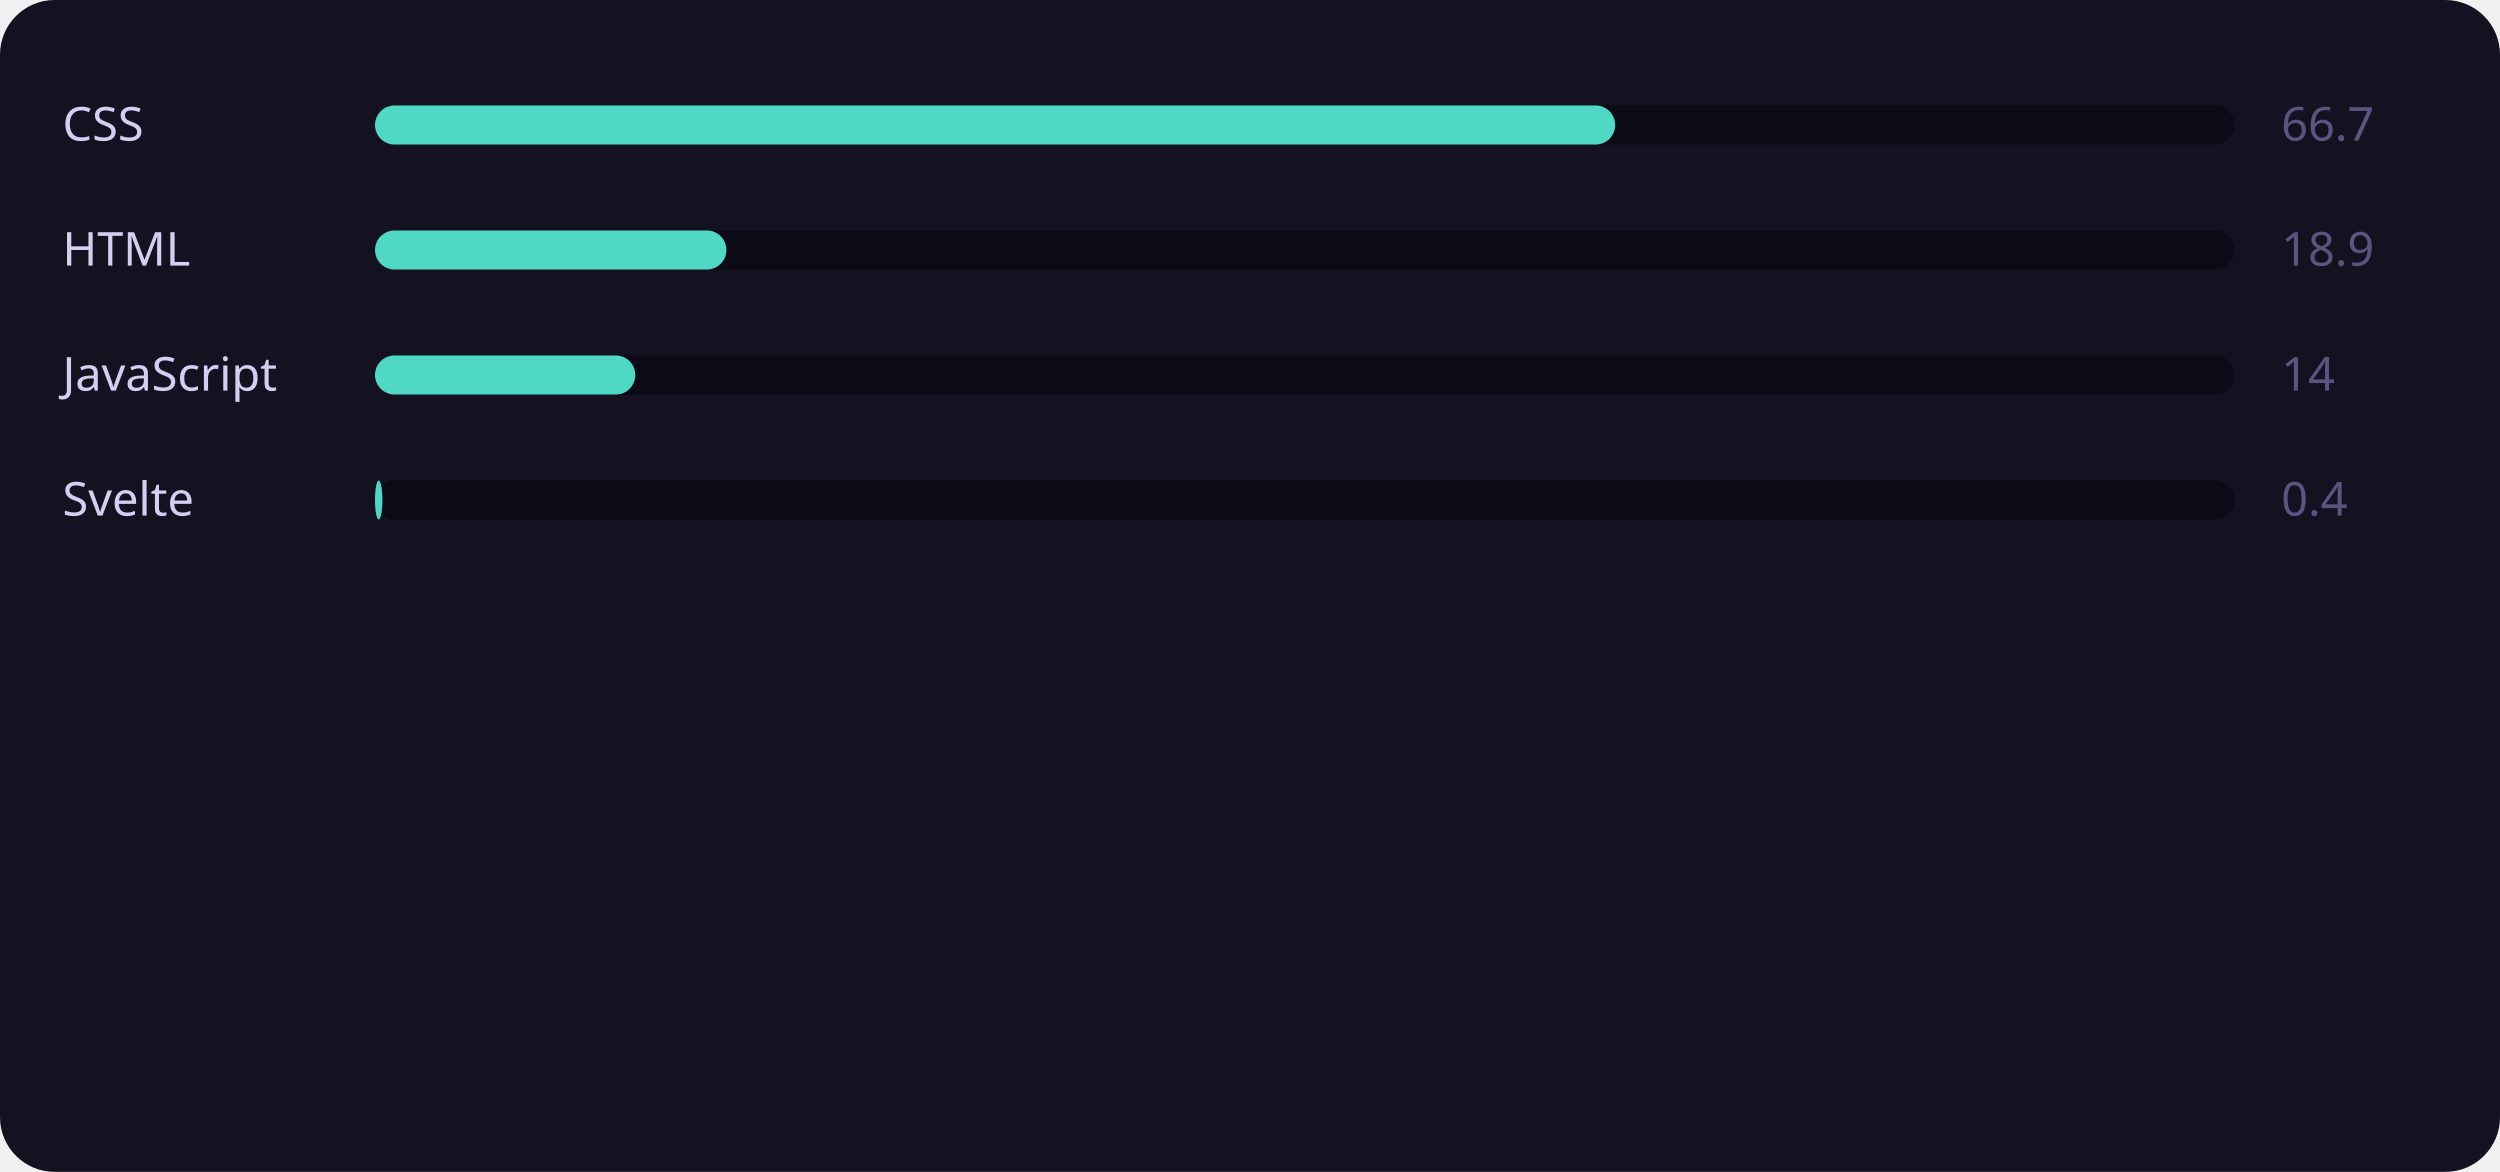
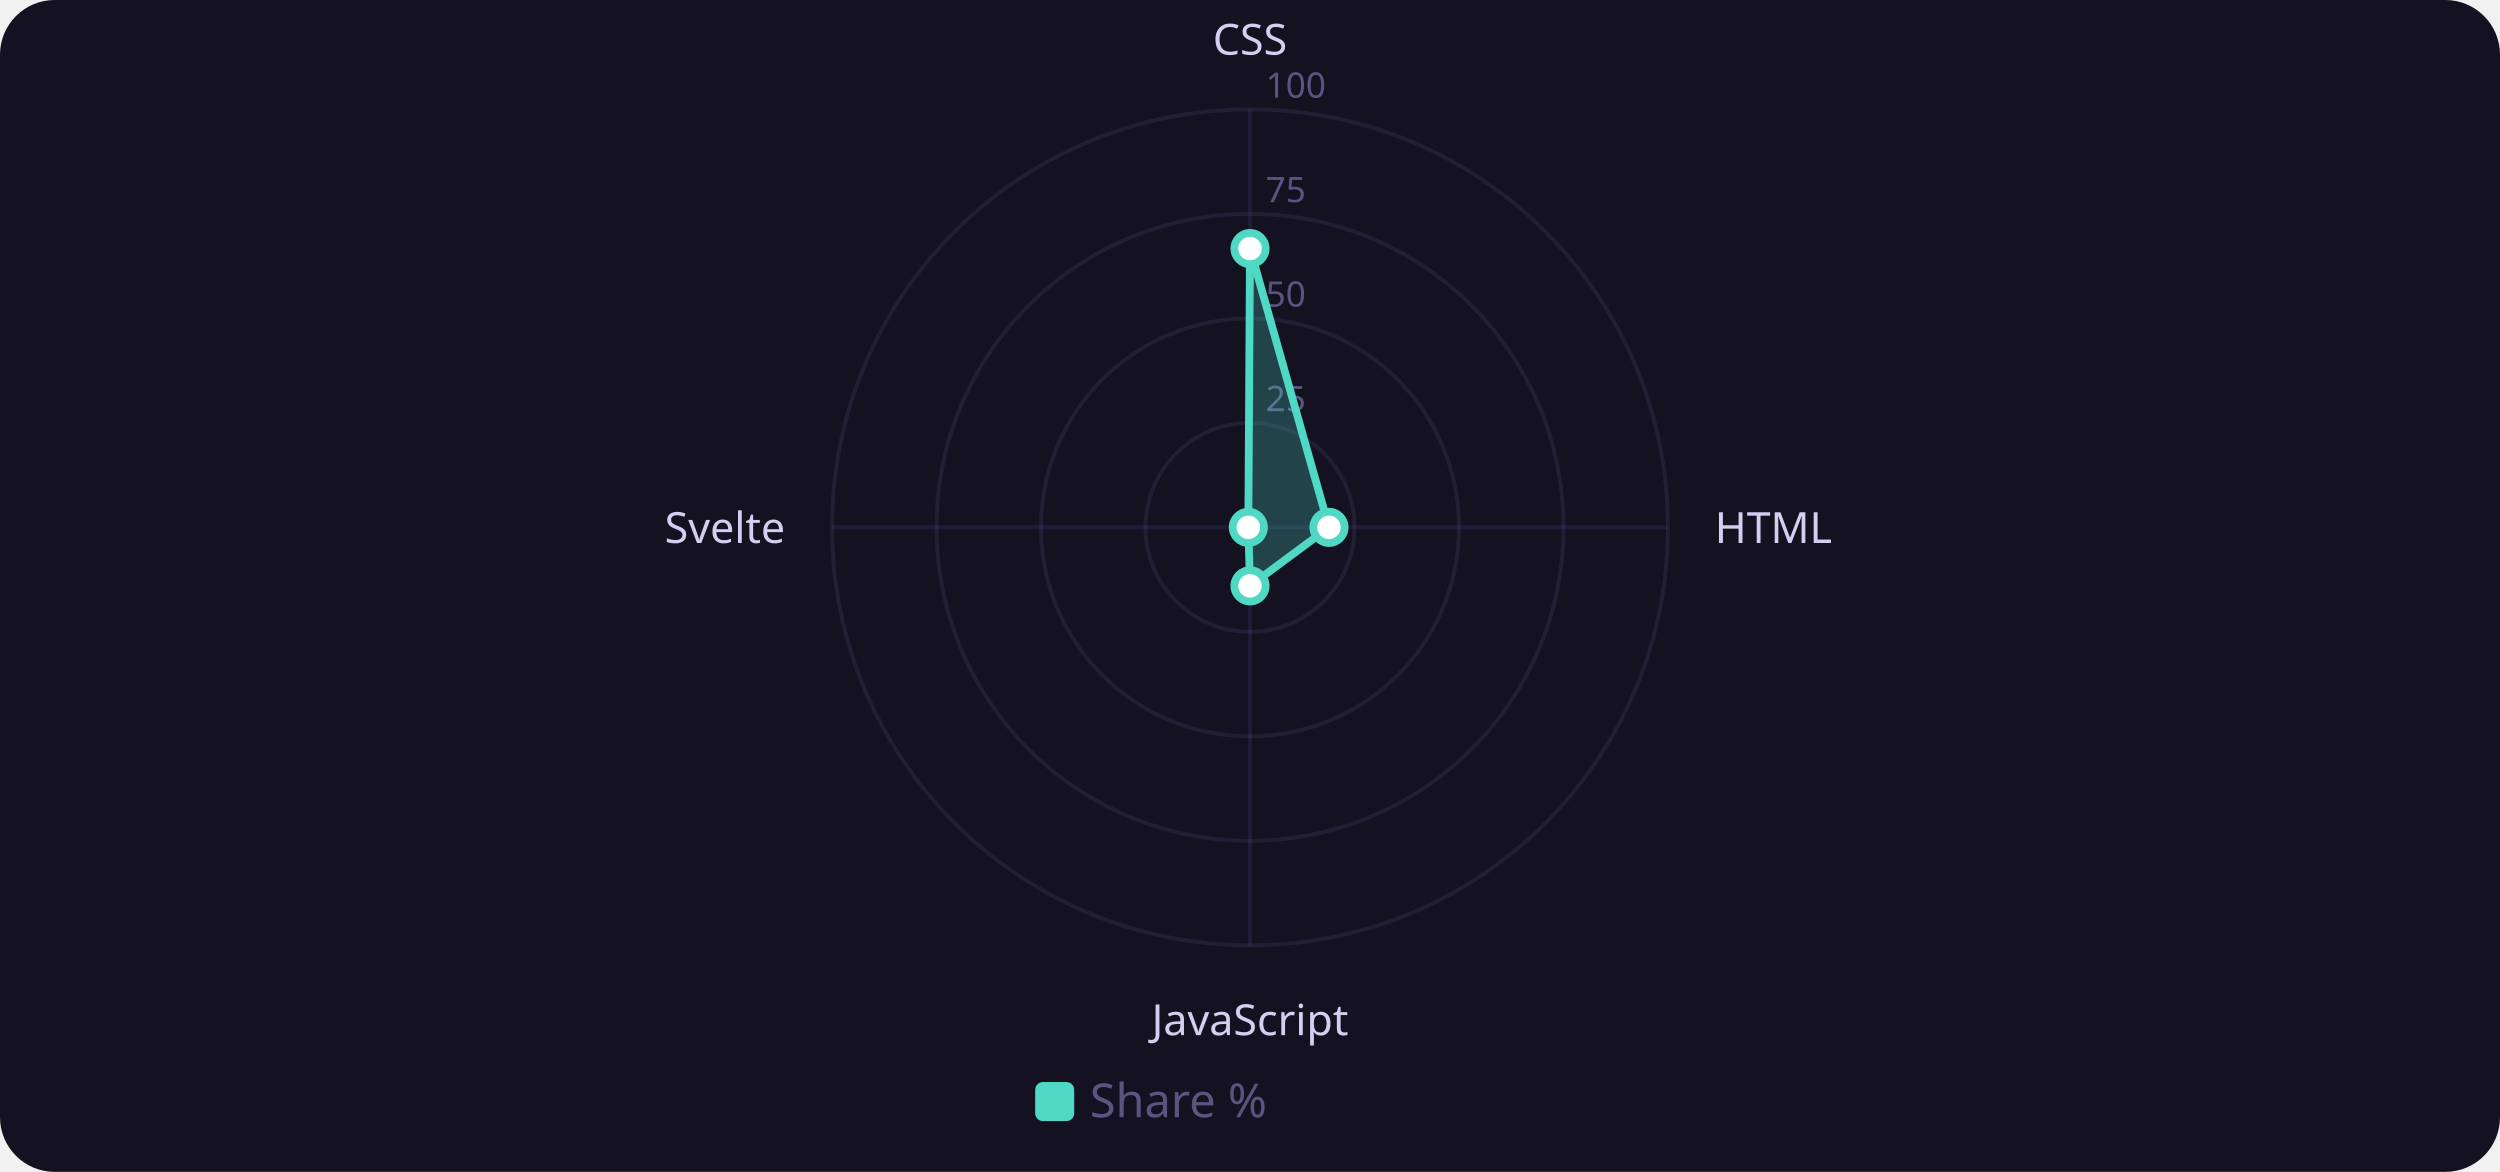
<svg xmlns="http://www.w3.org/2000/svg" width="640" height="300" viewBox="0 0 640 300">
  <rect x="0" y="0" width="640" height="300" rx="14" fill="#141120" />
-   <text x="16" y="36" font-size="12" fill="#d4cef0" font-family="sans-serif">CSS</text>
-   <rect x="96" y="27" width="476" height="10" rx="5" fill="#0c0a16" />
-   <rect x="96" y="27" width="317.49" height="10" rx="5" fill="#4fd8c4" />
-   <text x="584" y="36" font-size="12" fill="#5a5580" font-family="sans-serif" text-anchor="start">66.7</text>
-   <text x="16" y="68" font-size="12" fill="#d4cef0" font-family="sans-serif">HTML</text>
-   <rect x="96" y="59" width="476" height="10" rx="5" fill="#0c0a16" />
-   <rect x="96" y="59" width="89.96" height="10" rx="5" fill="#4fd8c4" />
-   <text x="584" y="68" font-size="12" fill="#5a5580" font-family="sans-serif" text-anchor="start">18.9</text>
-   <text x="16" y="100" font-size="12" fill="#d4cef0" font-family="sans-serif">JavaScript</text>
-   <rect x="96" y="91" width="476" height="10" rx="5" fill="#0c0a16" />
-   <rect x="96" y="91" width="66.64" height="10" rx="5" fill="#4fd8c4" />
-   <text x="584" y="100" font-size="12" fill="#5a5580" font-family="sans-serif" text-anchor="start">14</text>
-   <text x="16" y="132" font-size="12" fill="#d4cef0" font-family="sans-serif">Svelte</text>
-   <rect x="96" y="123" width="476" height="10" rx="5" fill="#0c0a16" />
-   <rect x="96" y="123" width="1.9" height="10" rx="5" fill="#4fd8c4" />
-   <text x="584" y="132" font-size="12" fill="#5a5580" font-family="sans-serif" text-anchor="start">0.4</text>
+   <circle cx="320" cy="135" r="26.75" fill="none" stroke="#5a5580" stroke-width="1" opacity="0.2" />
+   <circle cx="320" cy="135" r="53.5" fill="none" stroke="#5a5580" stroke-width="1" opacity="0.2" />
+   <circle cx="320" cy="135" r="80.25" fill="none" stroke="#5a5580" stroke-width="1" opacity="0.2" />
+   <circle cx="320" cy="135" r="107" fill="none" stroke="#5a5580" stroke-width="1" opacity="0.2" />
+   <line x1="320" y1="135" x2="320" y2="28" stroke="#4a4490" stroke-width="1" opacity="0.2" />
+   <line x1="320" y1="135" x2="427" y2="135" stroke="#4a4490" stroke-width="1" opacity="0.2" />
+   <line x1="320" y1="135" x2="320" y2="242" stroke="#4a4490" stroke-width="1" opacity="0.2" />
+   <line x1="320" y1="135" x2="213" y2="135" stroke="#4a4490" stroke-width="1" opacity="0.2" />
+   <text x="324" y="105.25" font-size="9" fill="#5a5580" font-family="sans-serif">25</text>
+   <text x="324" y="78.5" font-size="9" fill="#5a5580" font-family="sans-serif">50</text>
+   <text x="324" y="51.75" font-size="9" fill="#5a5580" font-family="sans-serif">75</text>
+   <text x="324" y="25" font-size="9" fill="#5a5580" font-family="sans-serif">100</text>
+   <polygon points="320,63.63 340.22,135 320,149.98 319.57,135" fill="#4fd8c4" fill-opacity="0.25" stroke="#4fd8c4" stroke-width="2" stroke-linejoin="round" />
+   <circle cx="320" cy="63.63" r="4" fill="#ffffff" stroke="#4fd8c4" stroke-width="2" />
+   <circle cx="340.22" cy="135" r="4" fill="#ffffff" stroke="#4fd8c4" stroke-width="2" />
+   <circle cx="320" cy="149.98" r="4" fill="#ffffff" stroke="#4fd8c4" stroke-width="2" />
+   <circle cx="319.57" cy="135" r="4" fill="#ffffff" stroke="#4fd8c4" stroke-width="2" />
+   <text x="320" y="14" font-size="11" fill="#d4cef0" font-family="sans-serif" text-anchor="middle">CSS</text>
+   <text x="439" y="139" font-size="11" fill="#d4cef0" font-family="sans-serif" text-anchor="start">HTML</text>
+   <text x="320" y="265" font-size="11" fill="#d4cef0" font-family="sans-serif" text-anchor="middle">JavaScript</text>
+   <text x="201" y="139" font-size="11" fill="#d4cef0" font-family="sans-serif" text-anchor="end">Svelte</text>
+   <rect x="265" y="277" width="10" height="10" rx="2" fill="#4fd8c4" />
+   <text x="279" y="286" font-size="12" fill="#5a5580" font-family="sans-serif">Share %</text>
</svg>
